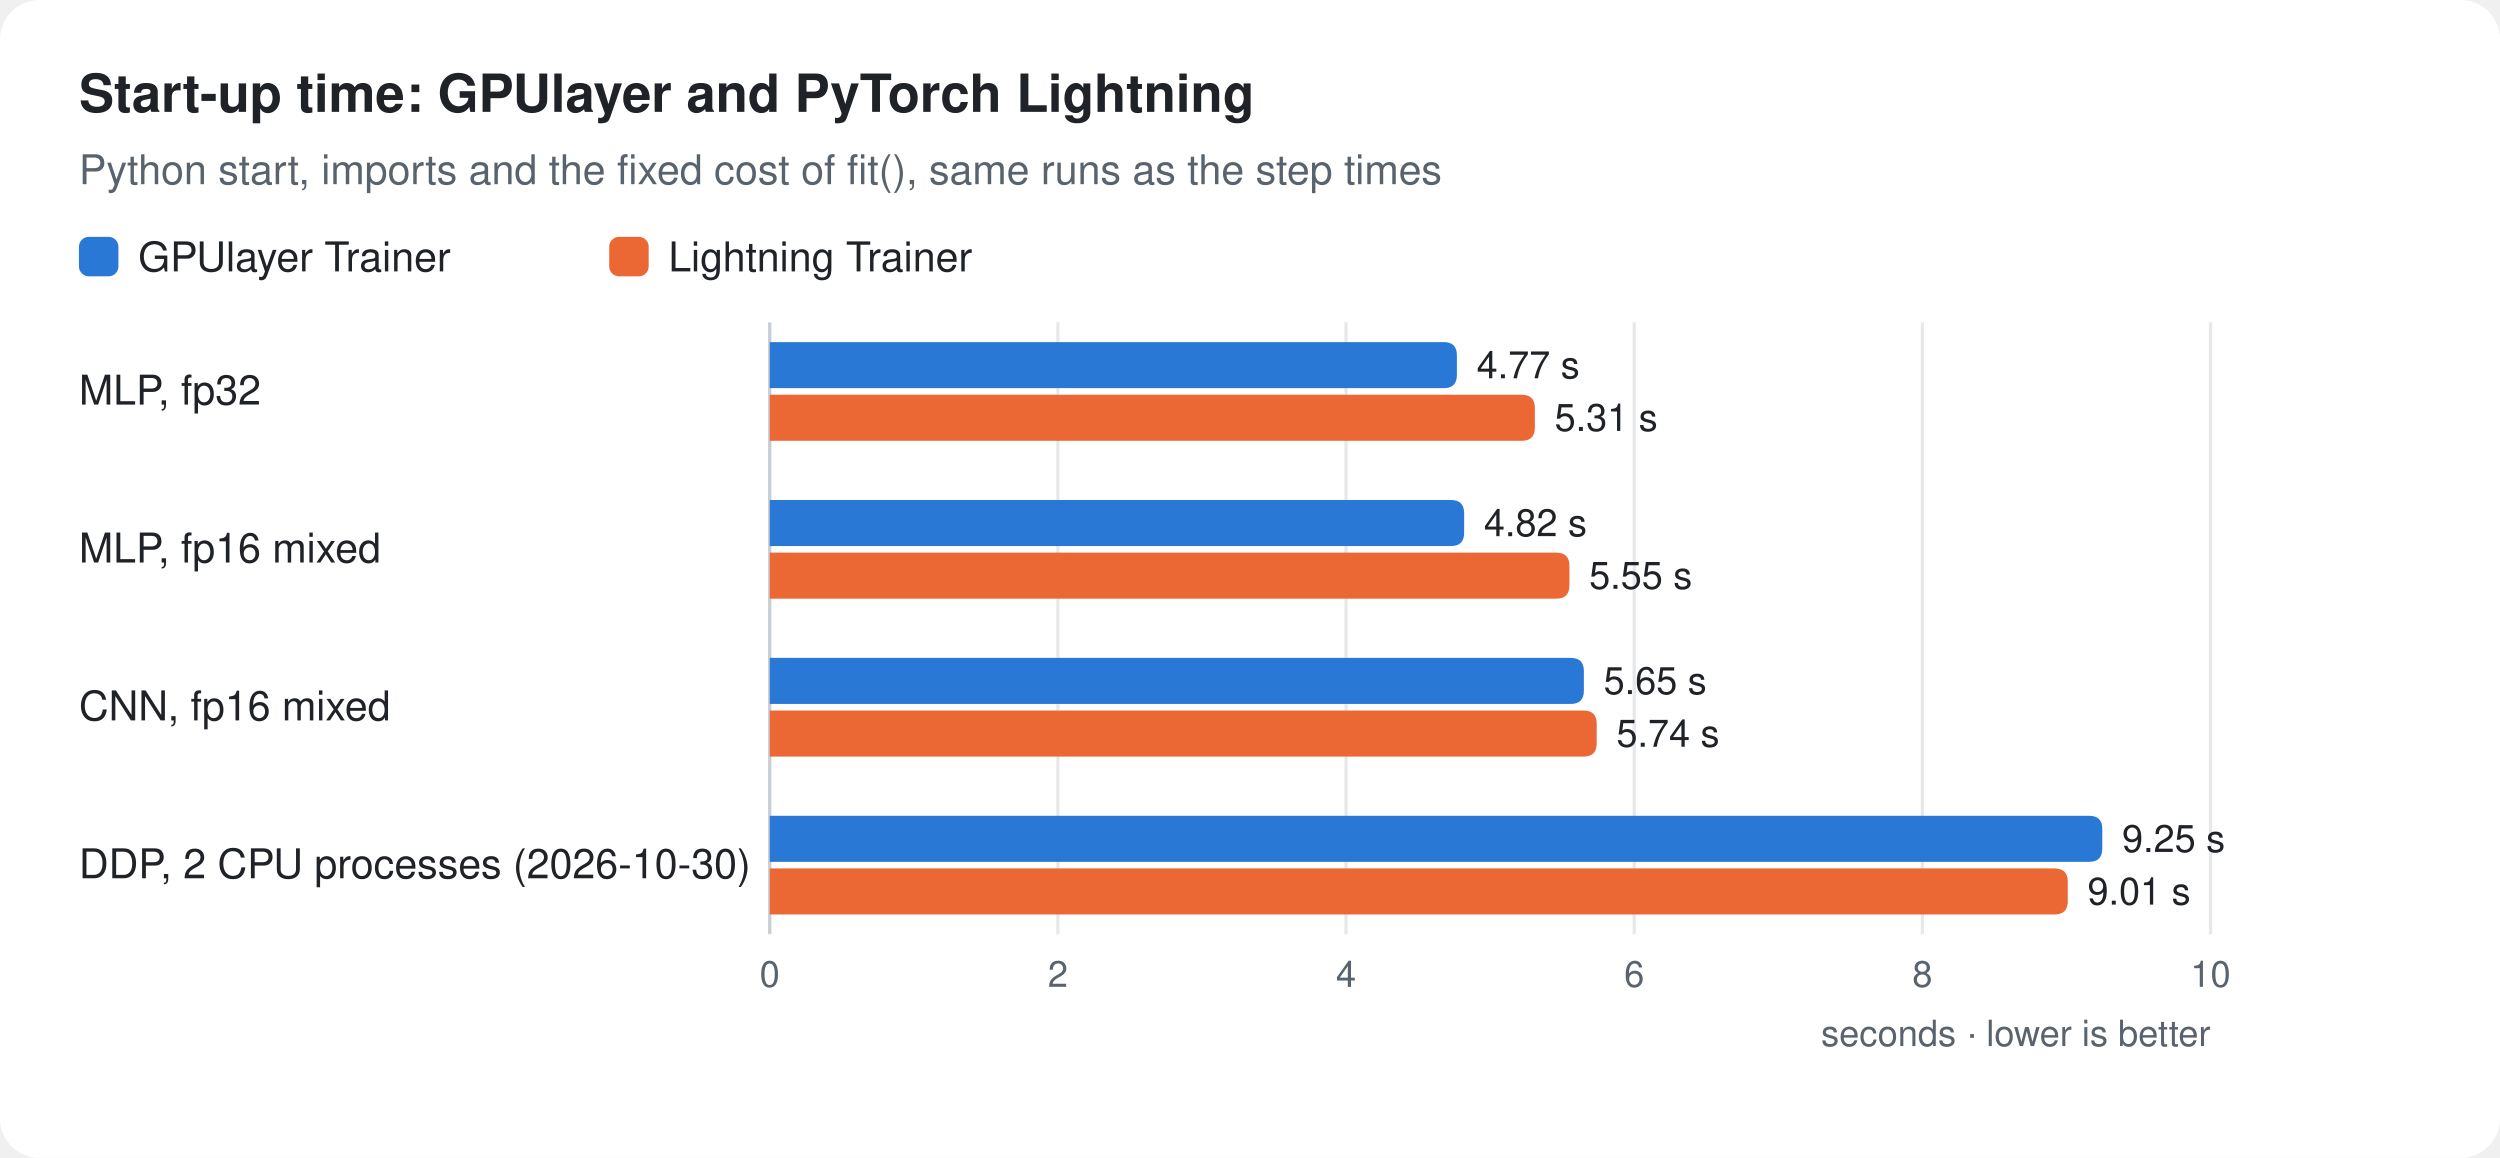
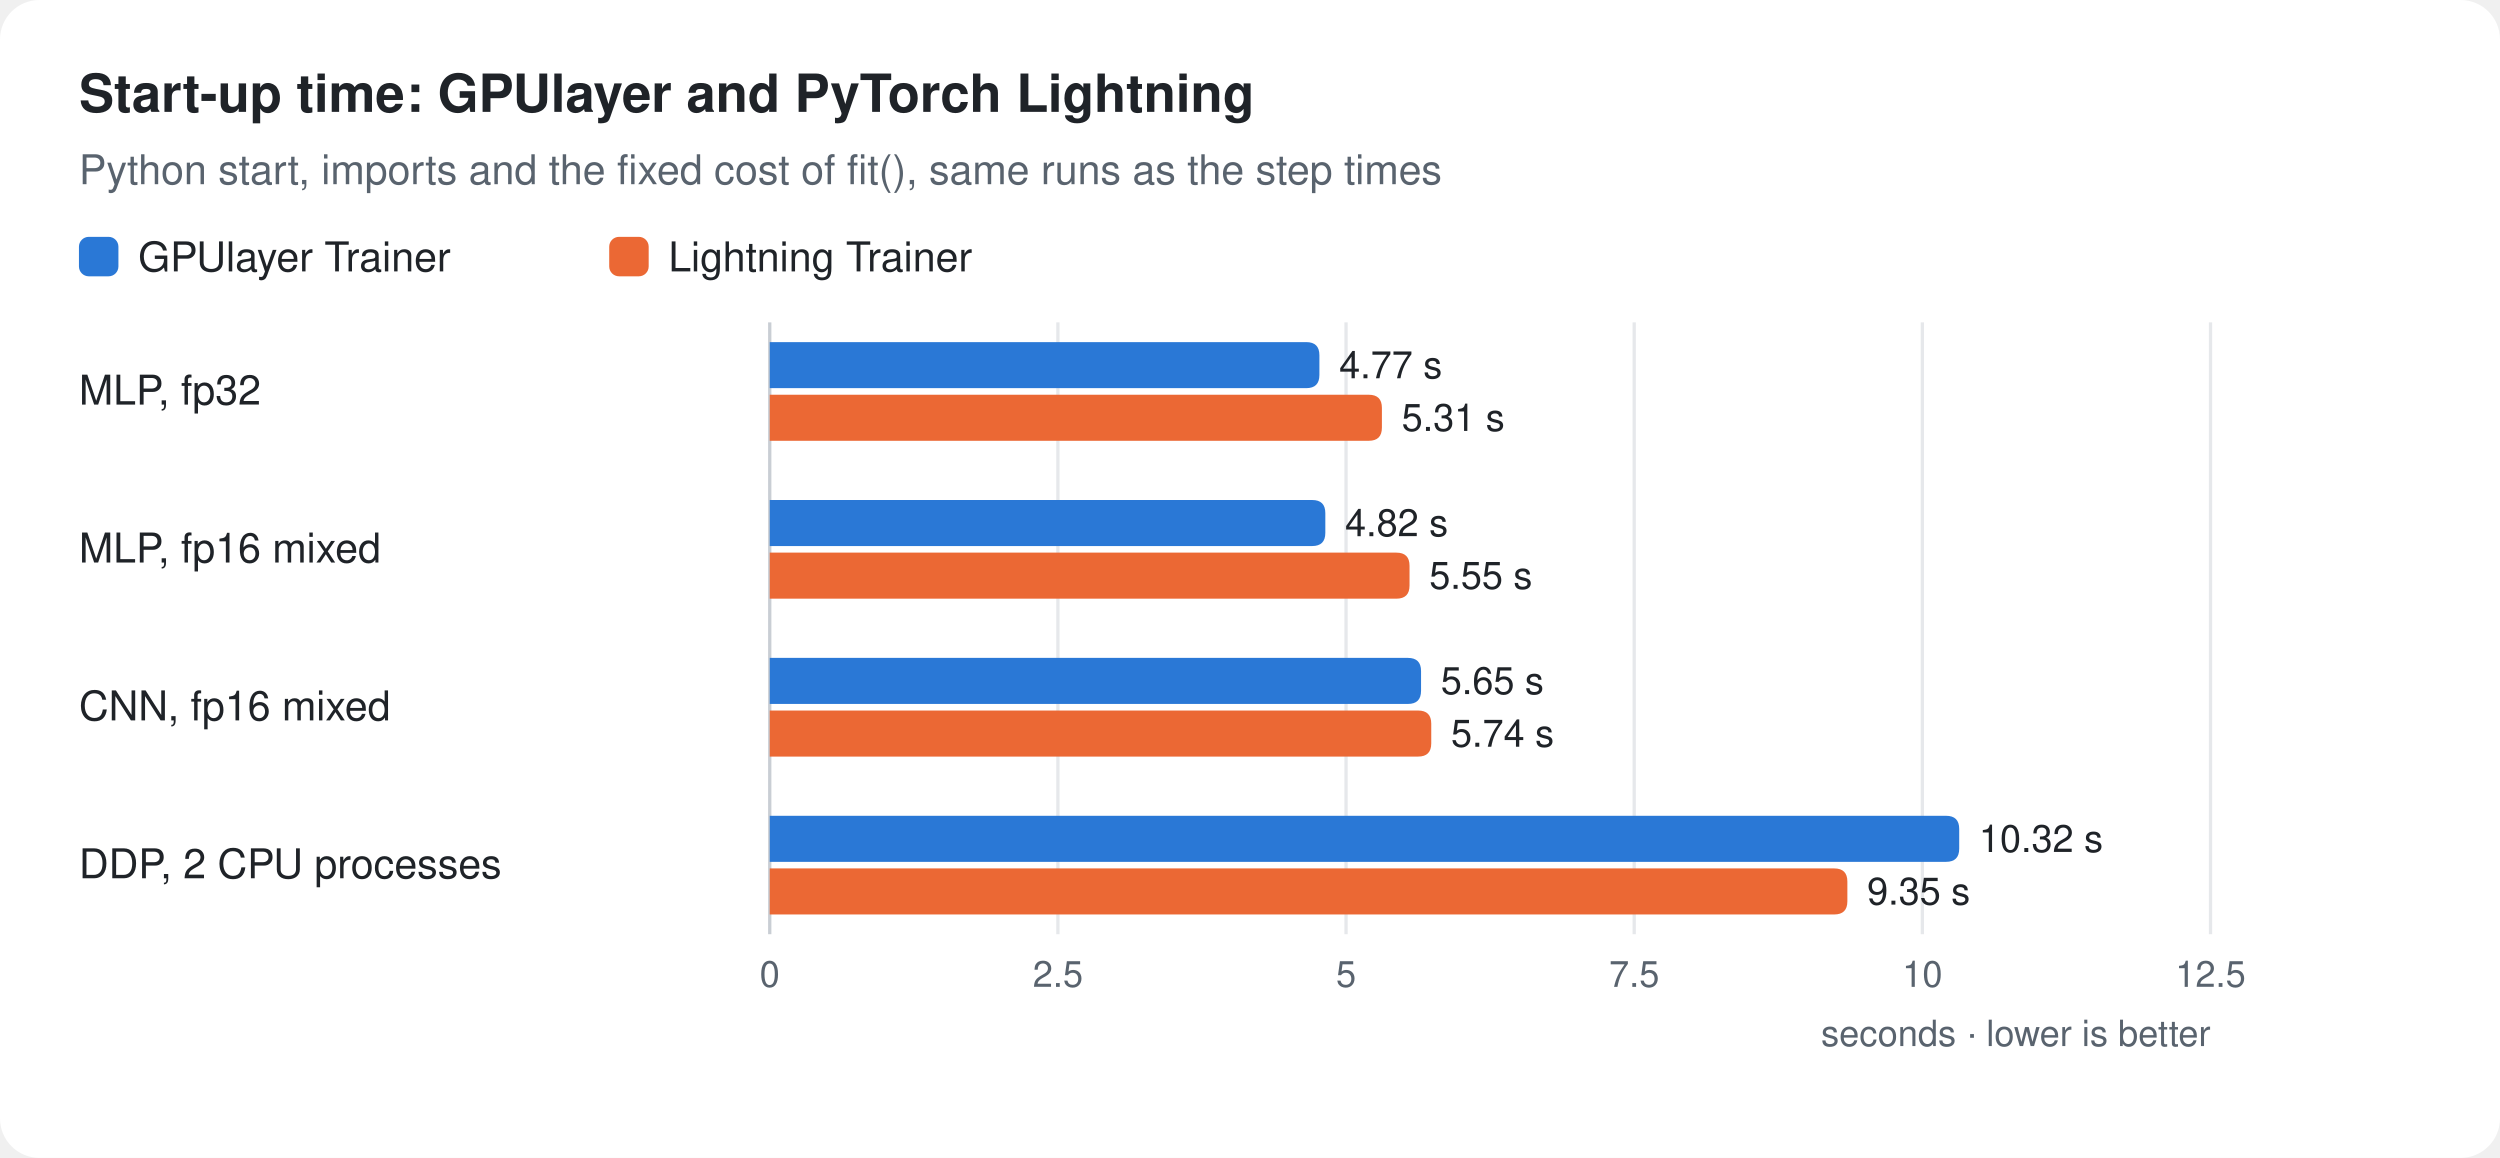
<svg xmlns="http://www.w3.org/2000/svg" viewBox="0 0 760 352" width="760" height="352" role="img" aria-label="Start-up time: GPUlayer and PyTorch Lightning: Python start, imports and the fixed cost of fit(), same runs as the step times">
  <rect width="760" height="352" rx="12" fill="#ffffff" />
  <text x="24.0" y="34.0" font-family="-apple-system, 'Segoe UI', Helvetica, Arial, sans-serif" font-size="16" font-weight="600" fill="#1f2328" text-anchor="start">Start-up time: GPUlayer and PyTorch Lightning</text>
  <text x="24.0" y="56.0" font-family="-apple-system, 'Segoe UI', Helvetica, Arial, sans-serif" font-size="12.5" font-weight="400" fill="#59636e" text-anchor="start">Python start, imports and the fixed cost of fit(), same runs as the step times</text>
  <rect x="24" y="72" width="12" height="12" rx="3" fill="#2a78d6" />
  <text x="42.0" y="82.5" font-family="-apple-system, 'Segoe UI', Helvetica, Arial, sans-serif" font-size="12.5" font-weight="400" fill="#1f2328" text-anchor="start">GPUlayer Trainer</text>
  <rect x="185.2" y="72" width="12" height="12" rx="3" fill="#eb6834" />
  <text x="203.2" y="82.5" font-family="-apple-system, 'Segoe UI', Helvetica, Arial, sans-serif" font-size="12.5" font-weight="400" fill="#1f2328" text-anchor="start">Lightning Trainer</text>
  <line x1="234.0" y1="98" x2="234.0" y2="284" stroke="#c9ced4" stroke-width="1" />
  <text x="234.0" y="300.0" font-family="-apple-system, 'Segoe UI', Helvetica, Arial, sans-serif" font-size="11" font-weight="400" fill="#59636e" text-anchor="middle">0</text>
  <line x1="321.6" y1="98" x2="321.6" y2="284" stroke="#e6e8eb" stroke-width="1" />
-   <text x="321.6" y="300.0" font-family="-apple-system, 'Segoe UI', Helvetica, Arial, sans-serif" font-size="11" font-weight="400" fill="#59636e" text-anchor="middle">2</text>
+   <text x="321.6" y="300.0" font-family="-apple-system, 'Segoe UI', Helvetica, Arial, sans-serif" font-size="11" font-weight="400" fill="#59636e" text-anchor="middle">2.5</text>
  <line x1="409.2" y1="98" x2="409.2" y2="284" stroke="#e6e8eb" stroke-width="1" />
-   <text x="409.2" y="300.0" font-family="-apple-system, 'Segoe UI', Helvetica, Arial, sans-serif" font-size="11" font-weight="400" fill="#59636e" text-anchor="middle">4</text>
+   <text x="409.2" y="300.0" font-family="-apple-system, 'Segoe UI', Helvetica, Arial, sans-serif" font-size="11" font-weight="400" fill="#59636e" text-anchor="middle">5</text>
  <line x1="496.8" y1="98" x2="496.8" y2="284" stroke="#e6e8eb" stroke-width="1" />
-   <text x="496.8" y="300.0" font-family="-apple-system, 'Segoe UI', Helvetica, Arial, sans-serif" font-size="11" font-weight="400" fill="#59636e" text-anchor="middle">6</text>
+   <text x="496.8" y="300.0" font-family="-apple-system, 'Segoe UI', Helvetica, Arial, sans-serif" font-size="11" font-weight="400" fill="#59636e" text-anchor="middle">7.5</text>
  <line x1="584.4" y1="98" x2="584.4" y2="284" stroke="#e6e8eb" stroke-width="1" />
-   <text x="584.4" y="300.0" font-family="-apple-system, 'Segoe UI', Helvetica, Arial, sans-serif" font-size="11" font-weight="400" fill="#59636e" text-anchor="middle">8</text>
+   <text x="584.4" y="300.0" font-family="-apple-system, 'Segoe UI', Helvetica, Arial, sans-serif" font-size="11" font-weight="400" fill="#59636e" text-anchor="middle">10</text>
  <line x1="672.0" y1="98" x2="672.0" y2="284" stroke="#e6e8eb" stroke-width="1" />
-   <text x="672.0" y="300.0" font-family="-apple-system, 'Segoe UI', Helvetica, Arial, sans-serif" font-size="11" font-weight="400" fill="#59636e" text-anchor="middle">10</text>
+   <text x="672.0" y="300.0" font-family="-apple-system, 'Segoe UI', Helvetica, Arial, sans-serif" font-size="11" font-weight="400" fill="#59636e" text-anchor="middle">12.5</text>
  <text x="672.0" y="318.0" font-family="-apple-system, 'Segoe UI', Helvetica, Arial, sans-serif" font-size="11" font-weight="400" fill="#59636e" text-anchor="end">seconds · lower is better</text>
  <text x="24.0" y="123.0" font-family="-apple-system, 'Segoe UI', Helvetica, Arial, sans-serif" font-size="12.5" font-weight="400" fill="#1f2328" text-anchor="start">MLP, fp32</text>
-   <path d="M234.0 104.0H438.9Q442.9 104.0 442.9 108.0V114.0Q442.9 118.0 438.9 118.0H234.0Z" fill="#2a78d6" />
-   <text x="448.9" y="115.0" font-family="-apple-system, 'Segoe UI', Helvetica, Arial, sans-serif" font-size="11.5" font-weight="400" fill="#1f2328" text-anchor="start">4.77 s</text>
-   <path d="M234.0 120.0H462.6Q466.6 120.0 466.6 124.0V130.0Q466.6 134.0 462.6 134.0H234.0Z" fill="#eb6834" />
-   <text x="472.6" y="131.0" font-family="-apple-system, 'Segoe UI', Helvetica, Arial, sans-serif" font-size="11.5" font-weight="400" fill="#1f2328" text-anchor="start">5.31 s</text>
+   <path d="M234.0 104.0H397.1Q401.1 104.0 401.1 108.0V114.0Q401.1 118.0 397.1 118.0H234.0Z" fill="#2a78d6" />
+   <text x="407.1" y="115.0" font-family="-apple-system, 'Segoe UI', Helvetica, Arial, sans-serif" font-size="11.5" font-weight="400" fill="#1f2328" text-anchor="start">4.77 s</text>
+   <path d="M234.0 120.0H416.1Q420.1 120.0 420.1 124.0V130.0Q420.1 134.0 416.1 134.0H234.0Z" fill="#eb6834" />
+   <text x="426.1" y="131.0" font-family="-apple-system, 'Segoe UI', Helvetica, Arial, sans-serif" font-size="11.5" font-weight="400" fill="#1f2328" text-anchor="start">5.31 s</text>
  <text x="24.0" y="171.0" font-family="-apple-system, 'Segoe UI', Helvetica, Arial, sans-serif" font-size="12.5" font-weight="400" fill="#1f2328" text-anchor="start">MLP, fp16 mixed</text>
-   <path d="M234.0 152.0H441.1Q445.1 152.0 445.1 156.0V162.0Q445.1 166.0 441.1 166.0H234.0Z" fill="#2a78d6" />
-   <text x="451.1" y="163.0" font-family="-apple-system, 'Segoe UI', Helvetica, Arial, sans-serif" font-size="11.5" font-weight="400" fill="#1f2328" text-anchor="start">4.82 s</text>
-   <path d="M234.0 168.0H473.1Q477.1 168.0 477.1 172.0V178.0Q477.1 182.0 473.1 182.0H234.0Z" fill="#eb6834" />
-   <text x="483.1" y="179.0" font-family="-apple-system, 'Segoe UI', Helvetica, Arial, sans-serif" font-size="11.5" font-weight="400" fill="#1f2328" text-anchor="start">5.55 s</text>
+   <path d="M234.0 152.0H398.9Q402.9 152.0 402.9 156.0V162.0Q402.9 166.0 398.9 166.0H234.0Z" fill="#2a78d6" />
+   <text x="408.9" y="163.0" font-family="-apple-system, 'Segoe UI', Helvetica, Arial, sans-serif" font-size="11.5" font-weight="400" fill="#1f2328" text-anchor="start">4.82 s</text>
+   <path d="M234.0 168.0H424.5Q428.5 168.0 428.5 172.0V178.0Q428.5 182.0 424.5 182.0H234.0Z" fill="#eb6834" />
+   <text x="434.5" y="179.0" font-family="-apple-system, 'Segoe UI', Helvetica, Arial, sans-serif" font-size="11.5" font-weight="400" fill="#1f2328" text-anchor="start">5.55 s</text>
  <text x="24.0" y="219.0" font-family="-apple-system, 'Segoe UI', Helvetica, Arial, sans-serif" font-size="12.5" font-weight="400" fill="#1f2328" text-anchor="start">CNN, fp16 mixed</text>
-   <path d="M234.0 200.0H477.5Q481.5 200.0 481.5 204.0V210.0Q481.5 214.0 477.5 214.0H234.0Z" fill="#2a78d6" />
-   <text x="487.5" y="211.0" font-family="-apple-system, 'Segoe UI', Helvetica, Arial, sans-serif" font-size="11.5" font-weight="400" fill="#1f2328" text-anchor="start">5.65 s</text>
-   <path d="M234.0 216.0H481.4Q485.4 216.0 485.4 220.0V226.0Q485.4 230.0 481.4 230.0H234.0Z" fill="#eb6834" />
-   <text x="491.4" y="227.0" font-family="-apple-system, 'Segoe UI', Helvetica, Arial, sans-serif" font-size="11.5" font-weight="400" fill="#1f2328" text-anchor="start">5.74 s</text>
-   <text x="24.0" y="267.0" font-family="-apple-system, 'Segoe UI', Helvetica, Arial, sans-serif" font-size="12.5" font-weight="400" fill="#1f2328" text-anchor="start">DDP, 2 CPU processes (2026-10-30)</text>
-   <path d="M234.0 248.0H635.1Q639.1 248.0 639.1 252.0V258.0Q639.1 262.0 635.1 262.0H234.0Z" fill="#2a78d6" />
-   <text x="645.1" y="259.0" font-family="-apple-system, 'Segoe UI', Helvetica, Arial, sans-serif" font-size="11.5" font-weight="400" fill="#1f2328" text-anchor="start">9.25 s</text>
-   <path d="M234.0 264.0H624.6Q628.6 264.0 628.6 268.0V274.0Q628.6 278.0 624.6 278.0H234.0Z" fill="#eb6834" />
-   <text x="634.6" y="275.0" font-family="-apple-system, 'Segoe UI', Helvetica, Arial, sans-serif" font-size="11.5" font-weight="400" fill="#1f2328" text-anchor="start">9.01 s</text>
+   <path d="M234.0 200.0H428.0Q432.0 200.0 432.0 204.0V210.0Q432.0 214.0 428.0 214.0H234.0Z" fill="#2a78d6" />
+   <text x="438.0" y="211.0" font-family="-apple-system, 'Segoe UI', Helvetica, Arial, sans-serif" font-size="11.5" font-weight="400" fill="#1f2328" text-anchor="start">5.65 s</text>
+   <path d="M234.0 216.0H431.1Q435.1 216.0 435.1 220.0V226.0Q435.1 230.0 431.1 230.0H234.0Z" fill="#eb6834" />
+   <text x="441.1" y="227.0" font-family="-apple-system, 'Segoe UI', Helvetica, Arial, sans-serif" font-size="11.5" font-weight="400" fill="#1f2328" text-anchor="start">5.74 s</text>
+   <text x="24.0" y="267.0" font-family="-apple-system, 'Segoe UI', Helvetica, Arial, sans-serif" font-size="12.5" font-weight="400" fill="#1f2328" text-anchor="start">DDP, 2 CPU processes</text>
+   <path d="M234.0 248.0H591.6Q595.6 248.0 595.6 252.0V258.0Q595.6 262.0 591.6 262.0H234.0Z" fill="#2a78d6" />
+   <text x="601.6" y="259.0" font-family="-apple-system, 'Segoe UI', Helvetica, Arial, sans-serif" font-size="11.5" font-weight="400" fill="#1f2328" text-anchor="start">10.32 s</text>
+   <path d="M234.0 264.0H557.6Q561.6 264.0 561.6 268.0V274.0Q561.6 278.0 557.6 278.0H234.0Z" fill="#eb6834" />
+   <text x="567.6" y="275.0" font-family="-apple-system, 'Segoe UI', Helvetica, Arial, sans-serif" font-size="11.5" font-weight="400" fill="#1f2328" text-anchor="start">9.35 s</text>
</svg>
